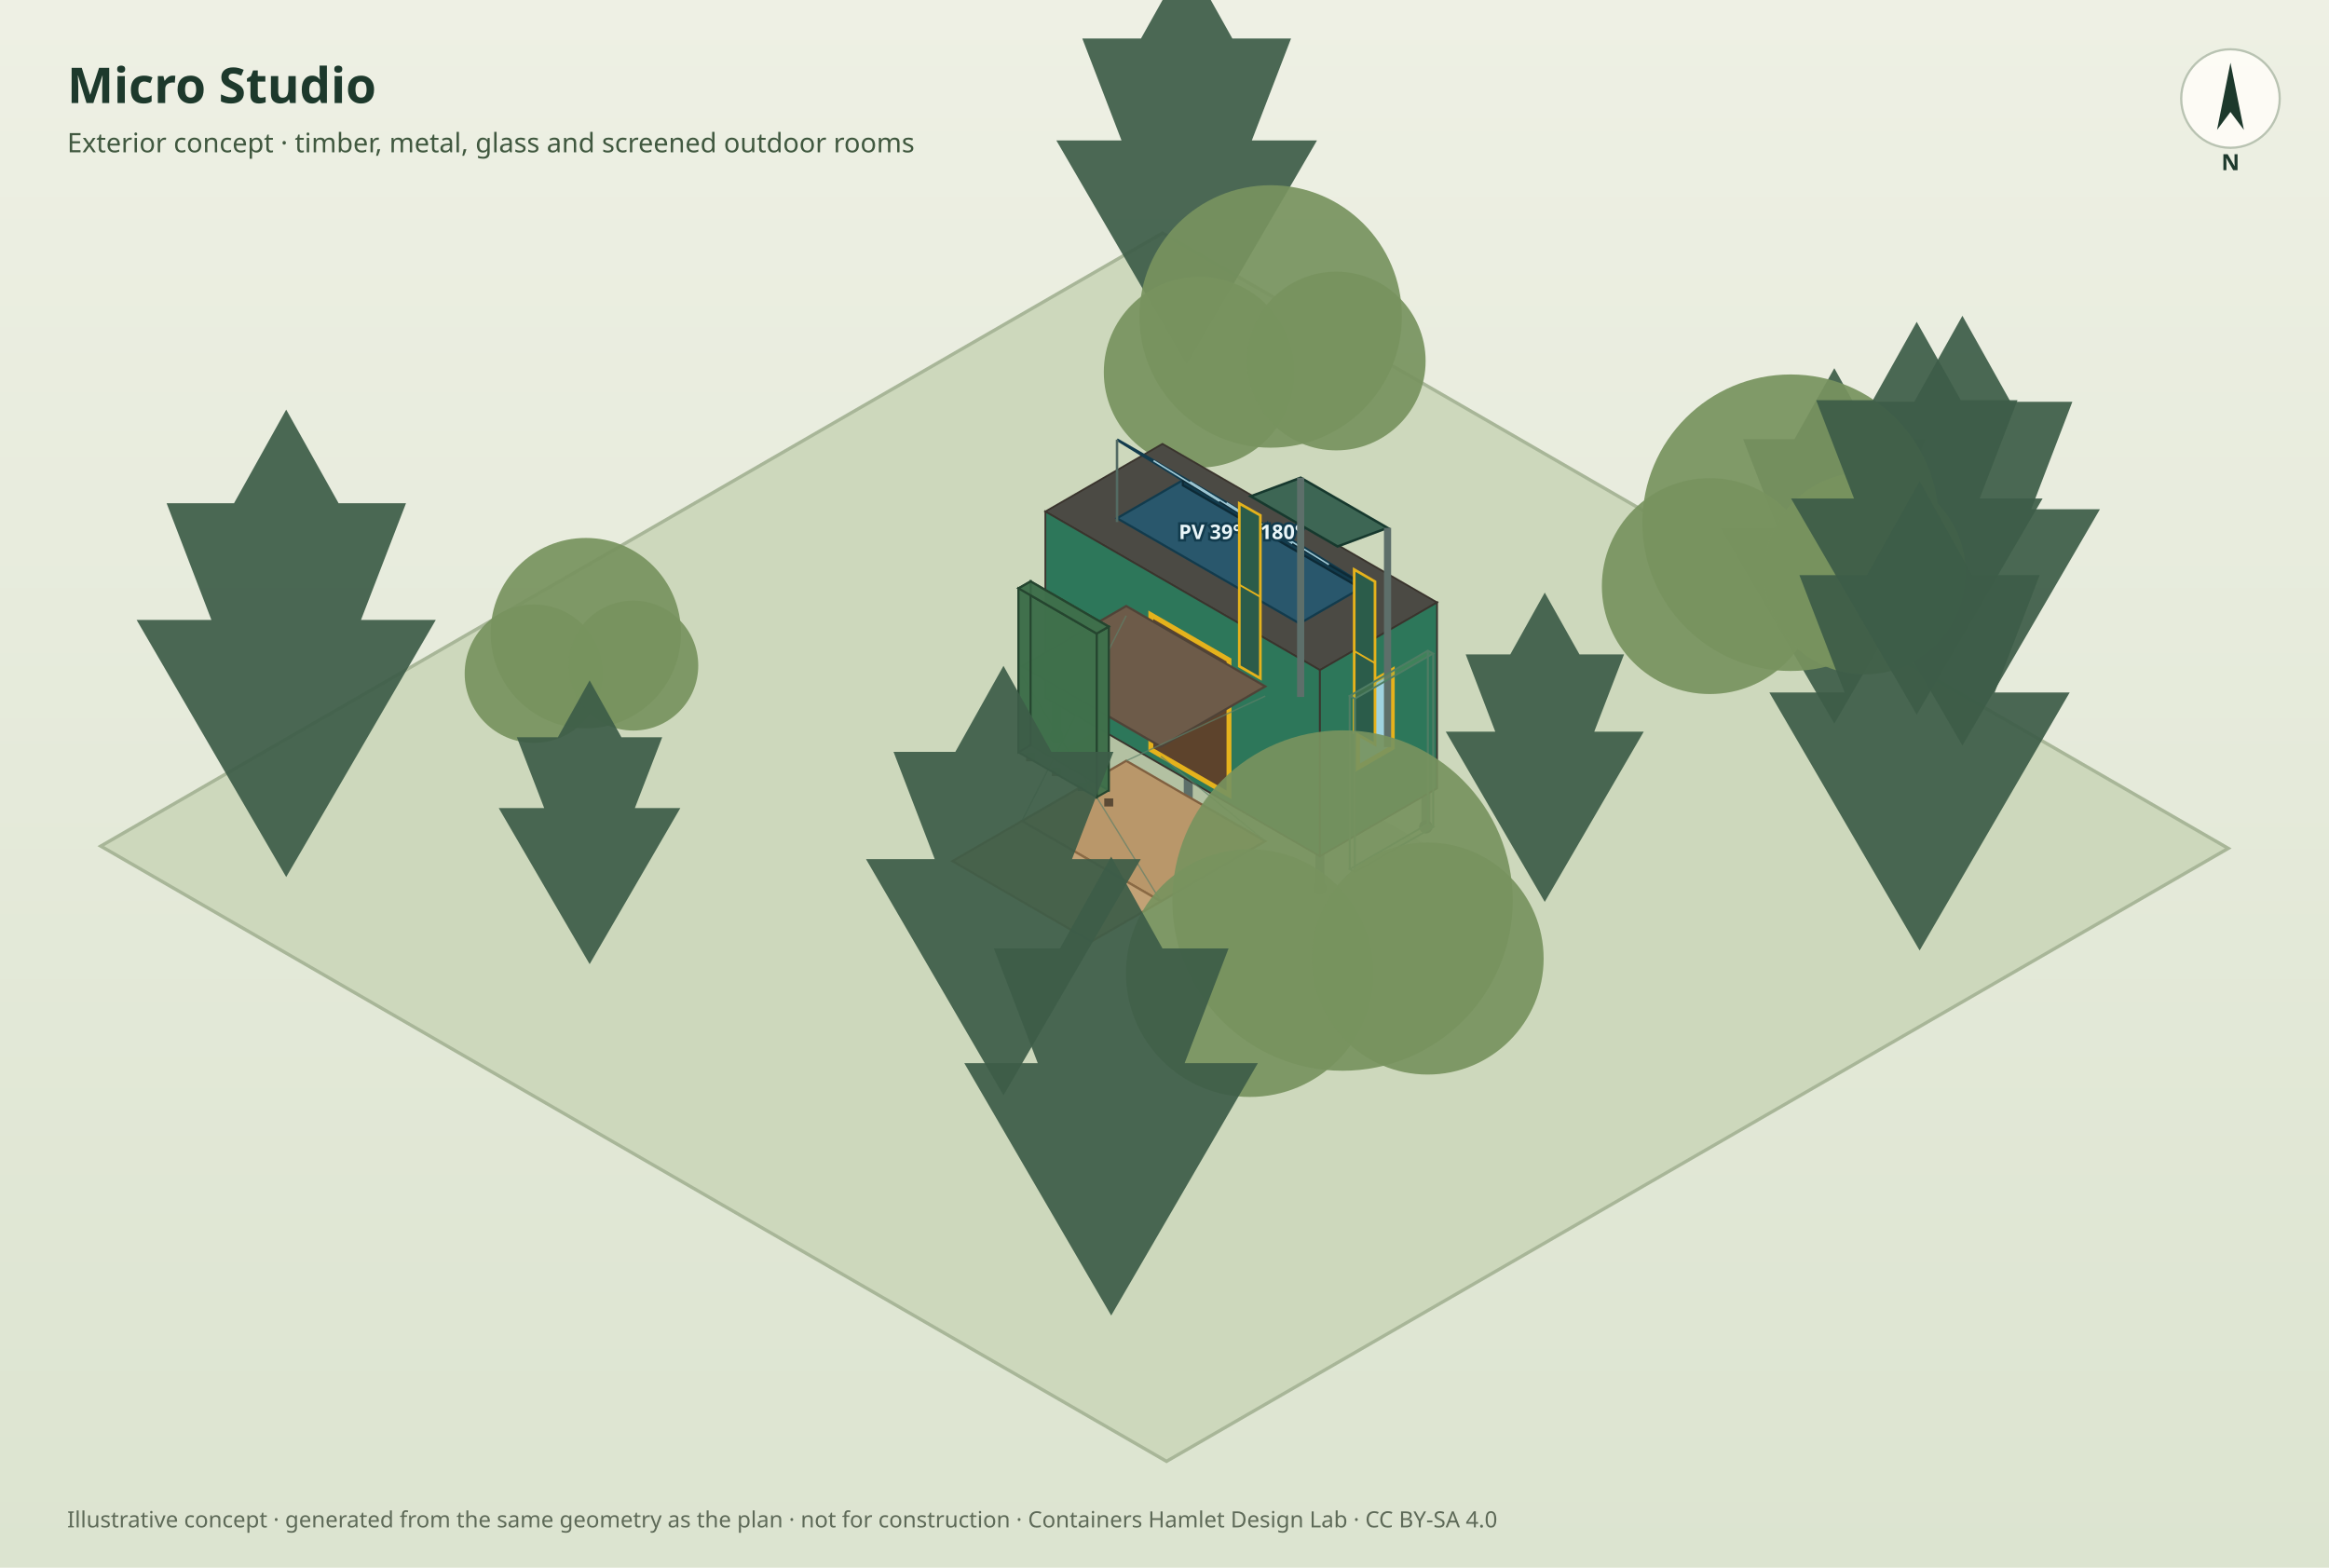
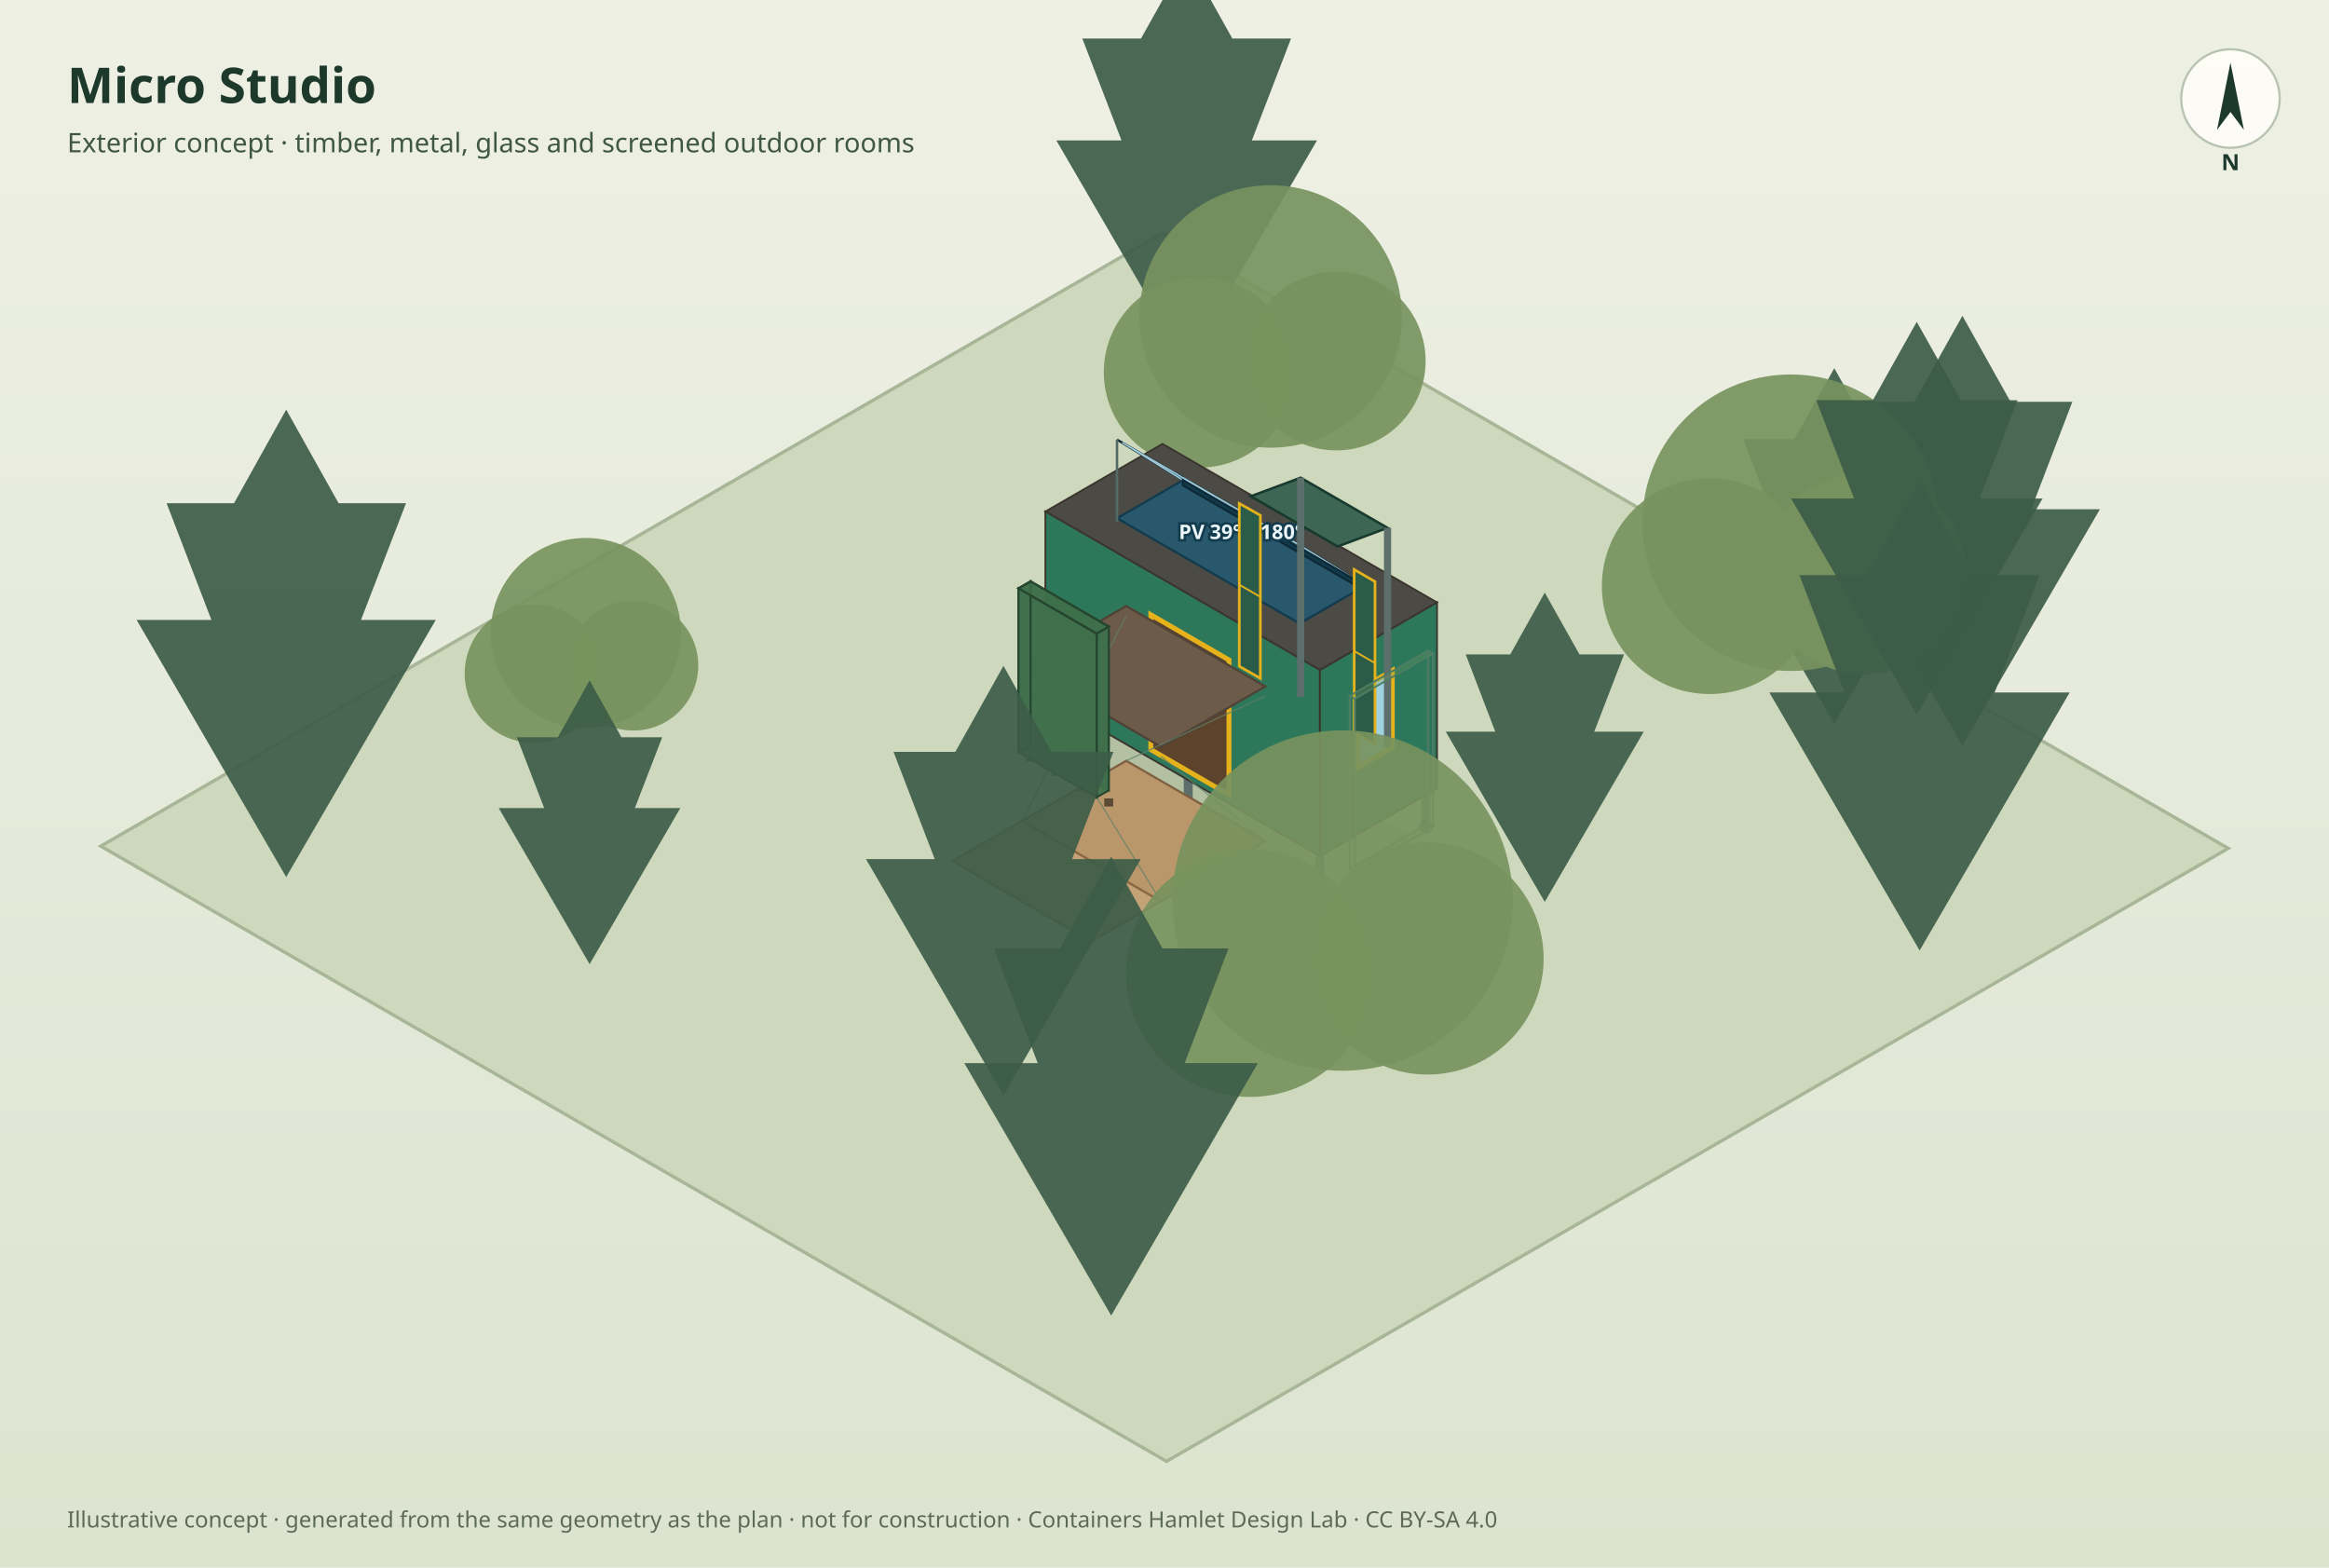
<svg xmlns="http://www.w3.org/2000/svg" viewBox="0 0 1040 700" role="img" aria-labelledby="concept-micro-studio-exterior-t concept-micro-studio-exterior-d">
  <defs>
    <linearGradient id="concept-micro-studio-exterior-sky" x1="0" y1="0" x2="0" y2="1">
      <stop offset="0" stop-color="#eef0e4" />
      <stop offset="1" stop-color="#dce4d0" />
    </linearGradient>
  </defs>
  <rect width="1040" height="700" fill="url(#concept-micro-studio-exterior-sky)" />
  <path d="M519.1 104.1L995 378.8L520.9 652.5L45 377.8Z" fill="#cdd8bc" stroke="#a8b698" stroke-width="1.5" />
  <g fill="#3d5d48" fill-opacity="0.92">
    <path d="M529.9 162.7L588.1 62.7L559 62.7L576.5 17.2L550.3 17.2L529.9 -19.2L509.5 17.2L483.3 17.2L500.8 62.7L471.7 62.7Z" />
  </g>
  <g fill="#78935f" fill-opacity="0.92">
    <circle cx="567.4" cy="141.3" r="58.6" />
    <circle cx="535.5" cy="166.2" r="42.6" />
    <circle cx="596.7" cy="161.2" r="39.9" />
  </g>
  <g fill="#3d5d48" fill-opacity="0.92">
    <path d="M876.3 332.9L937.7 227.4L907 227.4L925.4 179.4L897.8 179.4L876.3 141L854.8 179.4L827.2 179.4L845.6 227.4L814.9 227.4Z" />
  </g>
  <g fill="#3d5d48" fill-opacity="0.92">
    <path d="M819.1 323.1L869.8 235.8L844.4 235.8L859.7 196.1L836.8 196.1L819.1 164.4L801.3 196.1L778.4 196.1L793.7 235.8L768.3 235.8Z" />
  </g>
  <g fill="#78935f" fill-opacity="0.92">
    <circle cx="261.6" cy="282.7" r="42.5" />
    <circle cx="238.4" cy="300.8" r="30.9" />
    <circle cx="282.8" cy="297.2" r="29" />
  </g>
  <g fill="#78935f" fill-opacity="0.92">
    <circle cx="799.6" cy="233.4" r="66.2" />
    <circle cx="763.5" cy="261.7" r="48.2" />
    <circle cx="832.7" cy="256" r="45.1" />
  </g>
  <g fill="#3d5d48" fill-opacity="0.92">
    <path d="M855.9 319.1L912.1 222.6L884 222.6L900.9 178.7L875.6 178.7L855.9 143.7L836.3 178.7L811 178.7L827.9 222.6L799.8 222.6Z" />
  </g>
  <path d="M519.1 309.2 636.7 377.1 589.4 404.4 471.8 336.5Z" fill="#9eae8d" fill-opacity="0.55" />
  <line x1="519.1" y1="301.4" x2="519.1" y2="284.2" stroke="#5d6f6a" stroke-width="4" />
  <circle cx="519.1" cy="301.4" r="3" fill="#455955" />
  <line x1="636.7" y1="369.2" x2="636.7" y2="352" stroke="#5d6f6a" stroke-width="4" />
  <circle cx="636.7" cy="369.2" r="3" fill="#455955" />
  <line x1="589.4" y1="396.5" x2="589.4" y2="379.3" stroke="#5d6f6a" stroke-width="4" />
  <circle cx="589.4" cy="396.5" r="3" fill="#455955" />
  <line x1="471.8" y1="328.7" x2="471.8" y2="311.5" stroke="#5d6f6a" stroke-width="4" />
  <circle cx="471.8" cy="328.7" r="3" fill="#455955" />
  <line x1="577.9" y1="335.3" x2="577.9" y2="318.1" stroke="#5d6f6a" stroke-width="4" />
  <circle cx="577.9" cy="335.3" r="3" fill="#455955" />
  <line x1="530.6" y1="362.6" x2="530.6" y2="345.4" stroke="#5d6f6a" stroke-width="4" />
  <circle cx="530.6" cy="362.6" r="3" fill="#455955" />
  <path d="M519.1 198.2 641.7 269 589.4 299.2 466.8 228.4Z" fill="#4b4a44" stroke="#3a342d" stroke-width="0.8" />
  <path d="M466.8 311.5 589.4 382.3 589.4 299.2 466.8 228.4Z" fill="#2d775a" stroke="#3a342d" stroke-width="0.8" />
  <path d="M641.7 352 589.4 382.3 589.4 299.2 641.7 269Z" fill="#2d775a" stroke="#3a342d" stroke-width="0.8" />
  <path d="M513.9 334.7 548.8 354.9 548.8 294.7 513.9 274.5Z" fill="#5d432c" stroke="#e5b21c" stroke-width="2.2" />
  <path d="M621.7 333.8 606.2 342.8 606.2 308.4 621.7 299.4Z" fill="#9fd3e0" stroke="#e5b21c" stroke-width="2.2" />
  <path d="M609.6 261.5 528.2 214.4 498.8 231.4 580.3 278.4Z" fill="#245a73" fill-opacity="0.85" stroke="#123b4d" stroke-width="1" />
-   <path d="M609.6 261.5 528.2 214.4 498.8 196.3 580.3 243.3Z" fill="#2f6d88" fill-opacity="0.9" stroke="#123b4d" stroke-width="1.2" />
+   <path d="M609.6 261.5 528.2 214.4 498.8 196.3 580.3 243.3Z" fill="#123b4d" stroke="#0d2a36" stroke-width="1" />
+   <path d="M607.4 260.1 583.1 246.1 555.4 229 579.7 243Z" fill="#2f6d88" stroke="#9fc9d6" stroke-width="0.65" />
+   <path d="M580.2 244.4 556 230.5 528.3 213.3 552.5 227.3Z" fill="#245a73" stroke="#9fc9d6" stroke-width="0.65" />
+   <path d="M553 228.8 528.8 214.8 501.1 197.6 525.4 211.6Z" fill="#2f6d88" stroke="#9fc9d6" stroke-width="0.65" />
  <path d="M609.6 261.5 528.2 214.4 528.2 216.7 609.6 263.8Z" fill="#123b4d" stroke="#0d2a36" stroke-width="1" />
-   <line x1="593.4" y1="252.1" x2="564" y2="233.9" stroke="#9fc9d6" stroke-width="0.7" />
-   <line x1="577.1" y1="242.7" x2="547.7" y2="224.5" stroke="#9fc9d6" stroke-width="0.7" />
-   <line x1="560.8" y1="233.3" x2="531.4" y2="215.1" stroke="#9fc9d6" stroke-width="0.7" />
-   <line x1="544.5" y1="223.8" x2="515.1" y2="205.7" stroke="#9fc9d6" stroke-width="0.7" />
  <line x1="498.8" y1="233.1" x2="498.8" y2="196.3" stroke="#536b63" stroke-width="1.1" />
  <line x1="580.3" y1="280.1" x2="580.3" y2="243.3" stroke="#536b63" stroke-width="1.1" />
  <text x="554.2" y="240.7" text-anchor="middle" font-family="system-ui, sans-serif" font-size="9" font-weight="800" fill="#eaf6f9" stroke="#123b4d" stroke-width="2.2" paint-order="stroke">PV 39° / 180°</text>
  <path d="M558.5 221.6 597.3 244 619.6 235.7 580.8 213.3Z" fill="#3d6654" stroke="#17392e" stroke-width="1.1" />
  <line x1="580.8" y1="311.2" x2="580.8" y2="213.3" stroke="#5d6f6a" stroke-width="3.2" />
  <line x1="619.6" y1="333.6" x2="619.6" y2="235.7" stroke="#5d6f6a" stroke-width="3.2" />
  <path d="M553.4 297.5 562.8 302.9 562.8 230.1 553.4 224.8Z" fill="#2b5c4a" stroke="#e5b21c" stroke-width="1.2" />
  <line x1="553.4" y1="261.1" x2="562.8" y2="266.5" stroke="#e5b21c" stroke-width="0.8" />
  <path d="M604.7 327.1 614 332.4 614 259.7 604.7 254.3Z" fill="#2b5c4a" stroke="#e5b21c" stroke-width="1.2" />
  <line x1="604.7" y1="290.7" x2="614" y2="296.1" stroke="#e5b21c" stroke-width="0.8" />
  <path d="M502.9 339.7 565 375.6 518.4 402.5 456.3 366.6Z" fill="#b9976a" stroke="#806040" stroke-width="1" />
  <path d="M502.9 270.6 565 306.5 518.4 333.4 456.3 297.5Z" fill="#6d5b49" stroke="#4f4337" stroke-width="1" />
  <path d="M502.9 339.7L565 310.8" stroke="#5e8069" stroke-width="0.6" stroke-opacity="0.7" />
  <path d="M565 375.6L518.4 337.7" stroke="#5e8069" stroke-width="0.6" stroke-opacity="0.7" />
  <path d="M518.4 402.5L456.3 301.8" stroke="#5e8069" stroke-width="0.6" stroke-opacity="0.7" />
  <path d="M456.3 366.6L502.9 274.9" stroke="#5e8069" stroke-width="0.6" stroke-opacity="0.7" />
  <path d="M637.6 367.9 640 369.3 605 389.4 602.7 388.1Z" fill="#9ab886" fill-opacity="0.3" stroke="#4f7d64" stroke-width="0.8" />
  <path d="M637.6 290.5 640 291.8 605 312 602.7 310.7Z" fill="#6f9d5b" fill-opacity="0.28" stroke="#4f7d64" stroke-width="0.8" />
  <path d="M637.6 367.9L637.6 290.5" stroke="#4f7d64" stroke-width="0.9" />
  <path d="M640 369.3L640 291.8" stroke="#4f7d64" stroke-width="0.9" />
  <path d="M605 389.4L605 312" stroke="#4f7d64" stroke-width="0.9" />
  <path d="M602.7 388.1L602.7 310.7" stroke="#4f7d64" stroke-width="0.9" />
  <path d="M456.3 366.6 518.4 402.5 487.3 420.4 425.3 384.5Z" fill="#c3a276" stroke="#8a6a44" stroke-width="1" />
  <line x1="460.2" y1="339.9" x2="460.2" y2="336.3" stroke="#5b4a35" stroke-width="4" />
  <line x1="471.7" y1="346.5" x2="471.7" y2="343" stroke="#5b4a35" stroke-width="4" />
  <line x1="483.2" y1="353.2" x2="483.2" y2="349.6" stroke="#5b4a35" stroke-width="4" />
  <line x1="495.1" y1="360.1" x2="495.1" y2="356.5" stroke="#5b4a35" stroke-width="4" />
  <path d="M460.2 332.7 495.1 352.9 495.1 279.8 460.2 259.6Z" fill="#3f704b" fill-opacity="0.92" stroke="#25452f" stroke-width="0.9" />
  <path d="M495.1 352.9 489.7 356 489.7 282.9 495.1 279.8Z" fill="#3f704b" fill-opacity="0.92" stroke="#25452f" stroke-width="0.9" />
  <path d="M489.7 356 454.8 335.9 454.8 262.7 489.7 282.9Z" fill="#3f704b" fill-opacity="0.92" stroke="#25452f" stroke-width="0.9" />
  <path d="M454.8 335.9 460.2 332.7 460.2 259.6 454.8 262.7Z" fill="#3f704b" fill-opacity="0.92" stroke="#25452f" stroke-width="0.9" />
  <path d="M460.2 259.6 495.1 279.8 489.7 282.9 454.8 262.7Z" fill="#3f704b" fill-opacity="0.8" stroke="#25452f" stroke-width="1" />
  <g fill="#3d5d48" fill-opacity="0.92">
    <path d="M127.8 391.6L194.6 276.8L161.2 276.8L181.3 224.7L151.2 224.7L127.8 182.9L104.5 224.7L74.4 224.7L94.4 276.8L61 276.8Z" />
  </g>
  <g fill="#3d5d48" fill-opacity="0.92">
    <path d="M857.2 424.4L924.2 309.2L890.7 309.2L910.8 256.8L880.6 256.8L857.2 214.9L833.7 256.8L803.5 256.8L823.7 309.2L790.1 309.2Z" />
  </g>
  <g fill="#78935f" fill-opacity="0.92">
    <circle cx="599.5" cy="402.1" r="76" />
    <circle cx="558.1" cy="434.5" r="55.3" />
    <circle cx="637.5" cy="428" r="51.8" />
  </g>
  <g fill="#3d5d48" fill-opacity="0.92">
    <path d="M448.1 489.1L509.4 383.6L478.7 383.6L497.2 335.7L469.5 335.7L448.1 297.3L426.6 335.7L399 335.7L417.4 383.6L386.7 383.6Z" />
  </g>
  <g fill="#3d5d48" fill-opacity="0.92">
    <path d="M496.2 587.4L561.7 474.7L529 474.7L548.6 423.5L519.1 423.5L496.2 382.5L473.3 423.5L443.8 423.5L463.4 474.7L430.6 474.7Z" />
  </g>
  <g fill="#3d5d48" fill-opacity="0.92">
    <path d="M263.3 430.5L303.8 360.8L283.5 360.8L295.7 329.2L277.5 329.2L263.3 303.8L249.1 329.2L230.8 329.2L243 360.8L222.7 360.8Z" />
  </g>
  <g fill="#3d5d48" fill-opacity="0.92">
    <path d="M689.8 402.7L734 326.7L711.9 326.7L725.2 292.2L705.3 292.2L689.8 264.6L674.4 292.2L654.5 292.2L667.7 326.7L645.6 326.7Z" />
  </g>
  <text x="30" y="46" font-family="system-ui, sans-serif" font-size="22" font-weight="800" fill="#1d392c">Micro Studio</text>
  <text x="30" y="68" font-family="system-ui, sans-serif" font-size="12" fill="#40583f">Exterior concept · timber, metal, glass and screened outdoor rooms</text>
  <g aria-hidden="true">
    <circle cx="996" cy="44" r="22" fill="#fffdf7" fill-opacity="0.9" stroke="#b9c3b2" />
    <path d="M996 28l6 30l-6 -8l-6 8z" fill="#1d392c" />
    <text x="996" y="76" text-anchor="middle" font-size="10" font-weight="700" font-family="system-ui, sans-serif" fill="#1d392c">N</text>
  </g>
  <text x="30" y="682" font-family="system-ui, sans-serif" font-size="10" fill="#5e6a58">Illustrative concept · generated from the same geometry as the plan · not for construction · Containers Hamlet Design Lab · CC BY-SA 4.0</text>
</svg>
